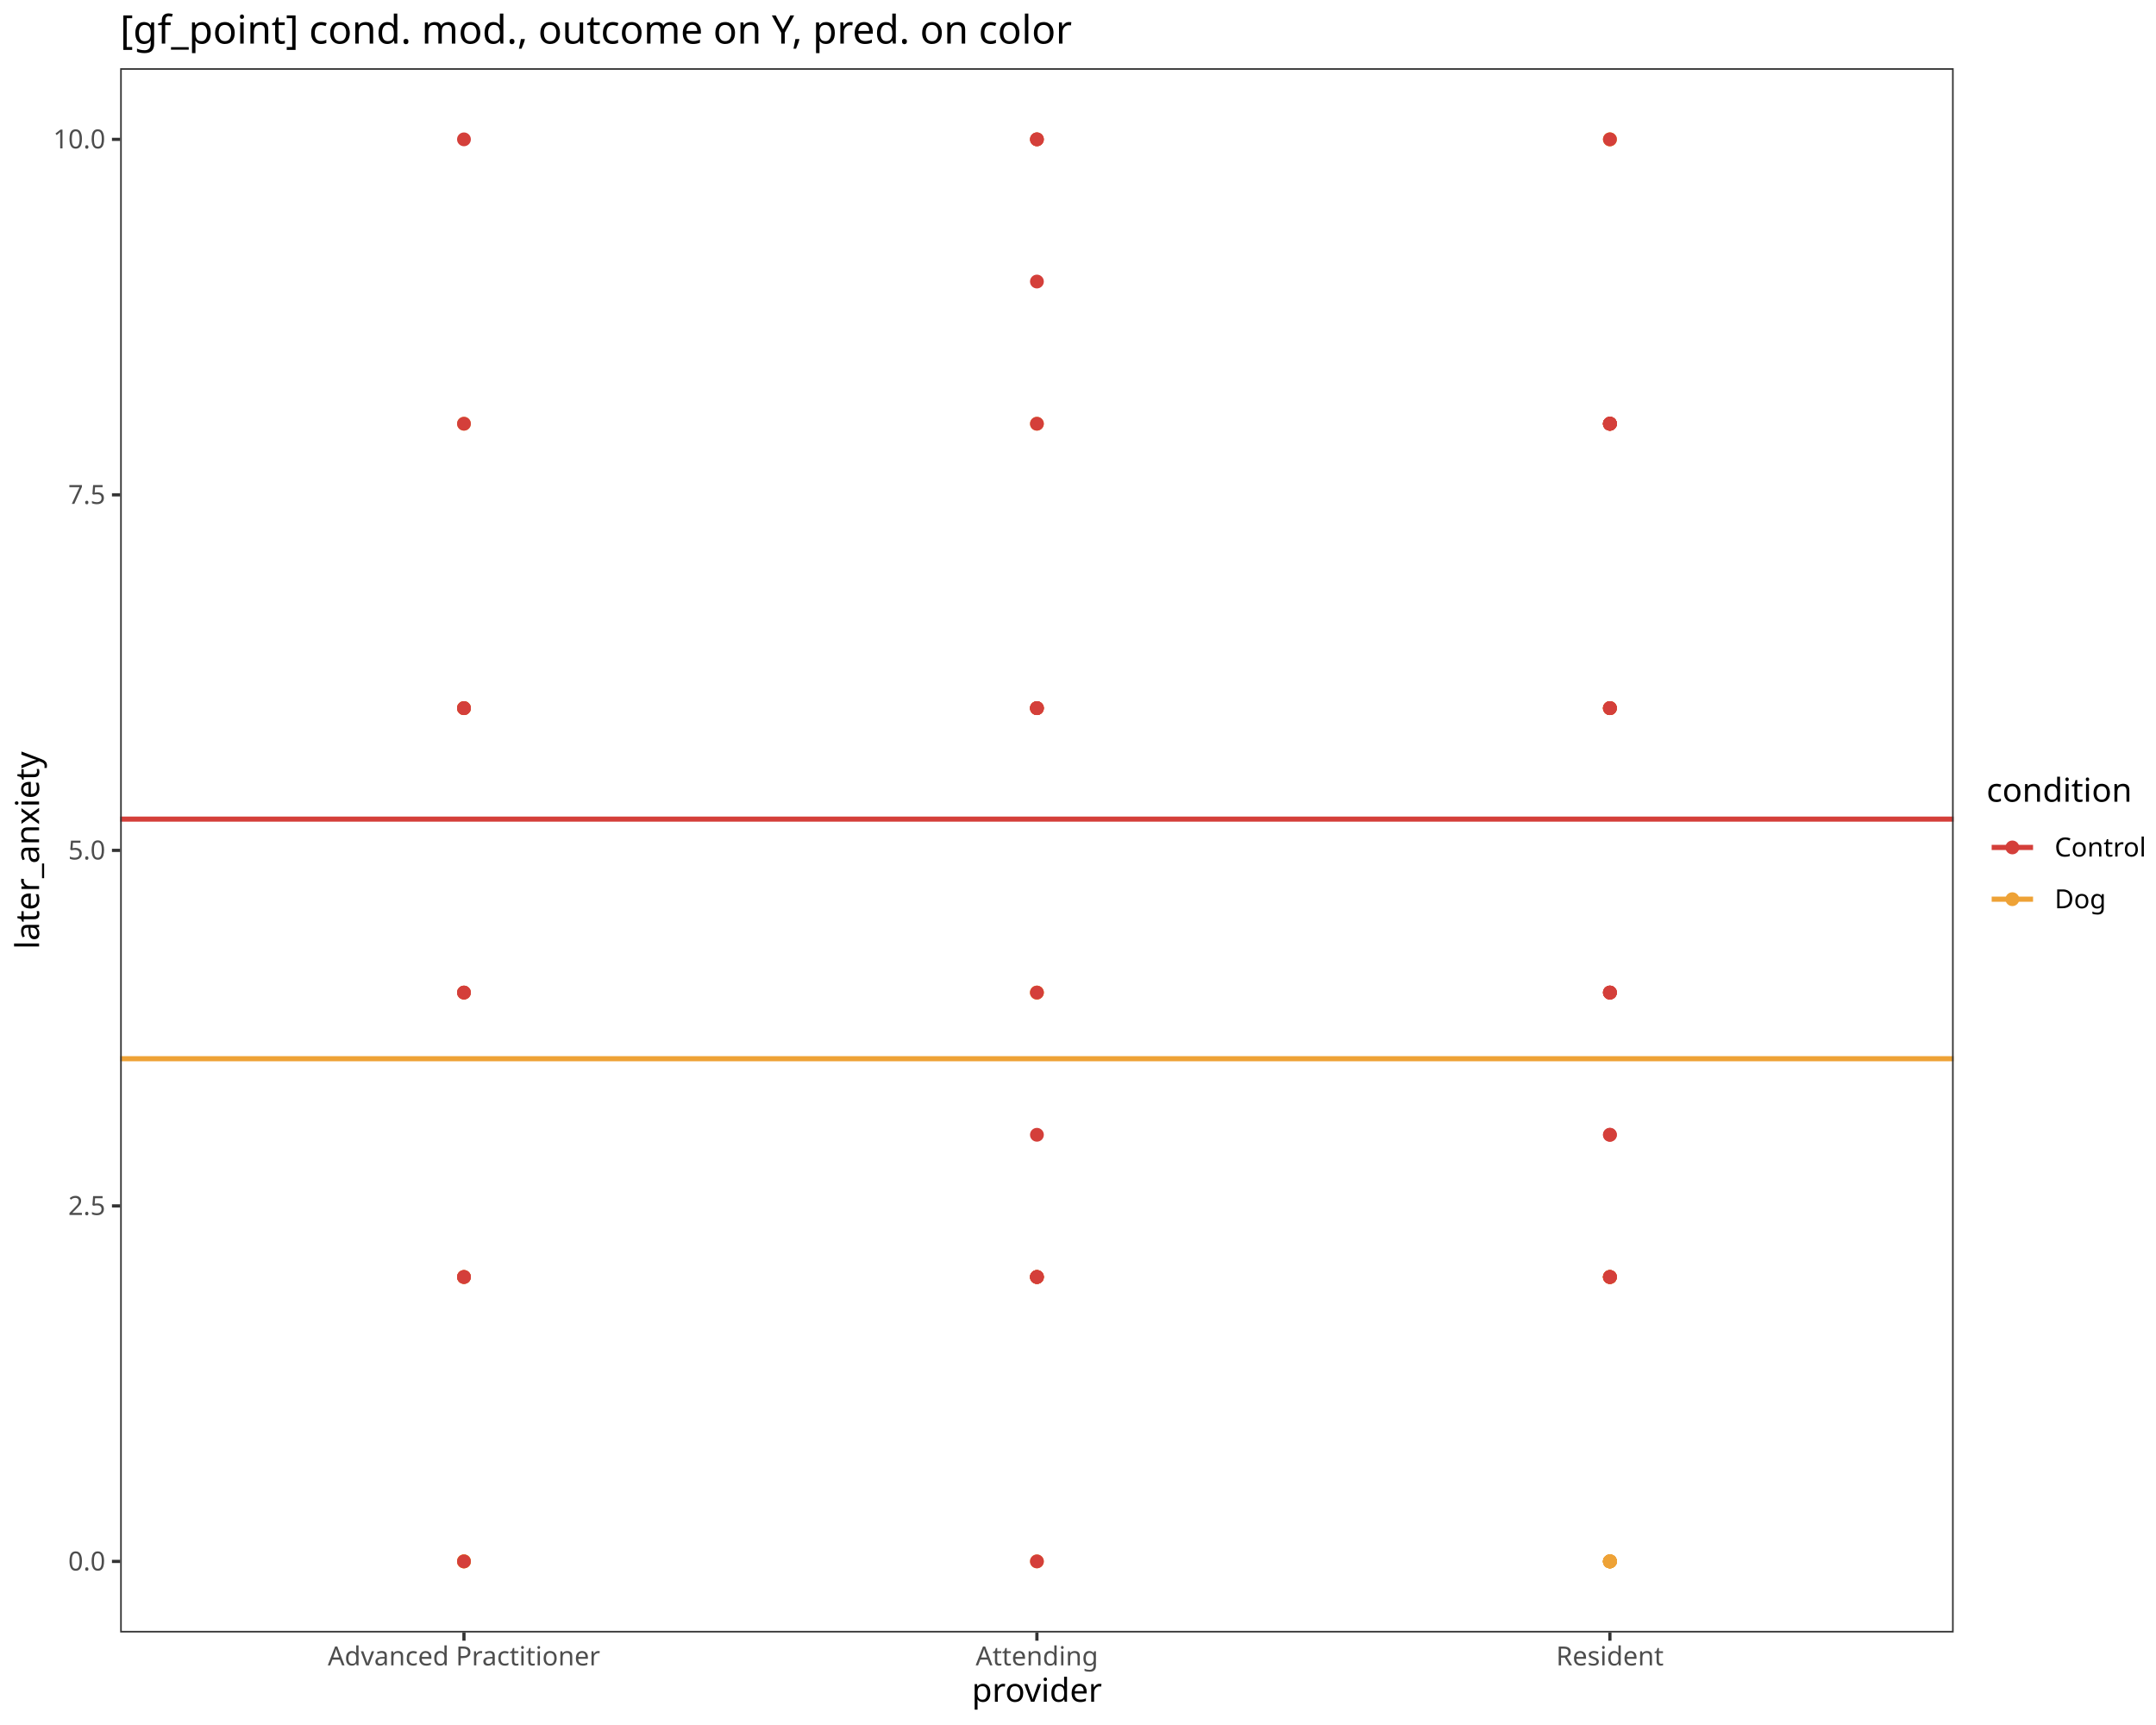
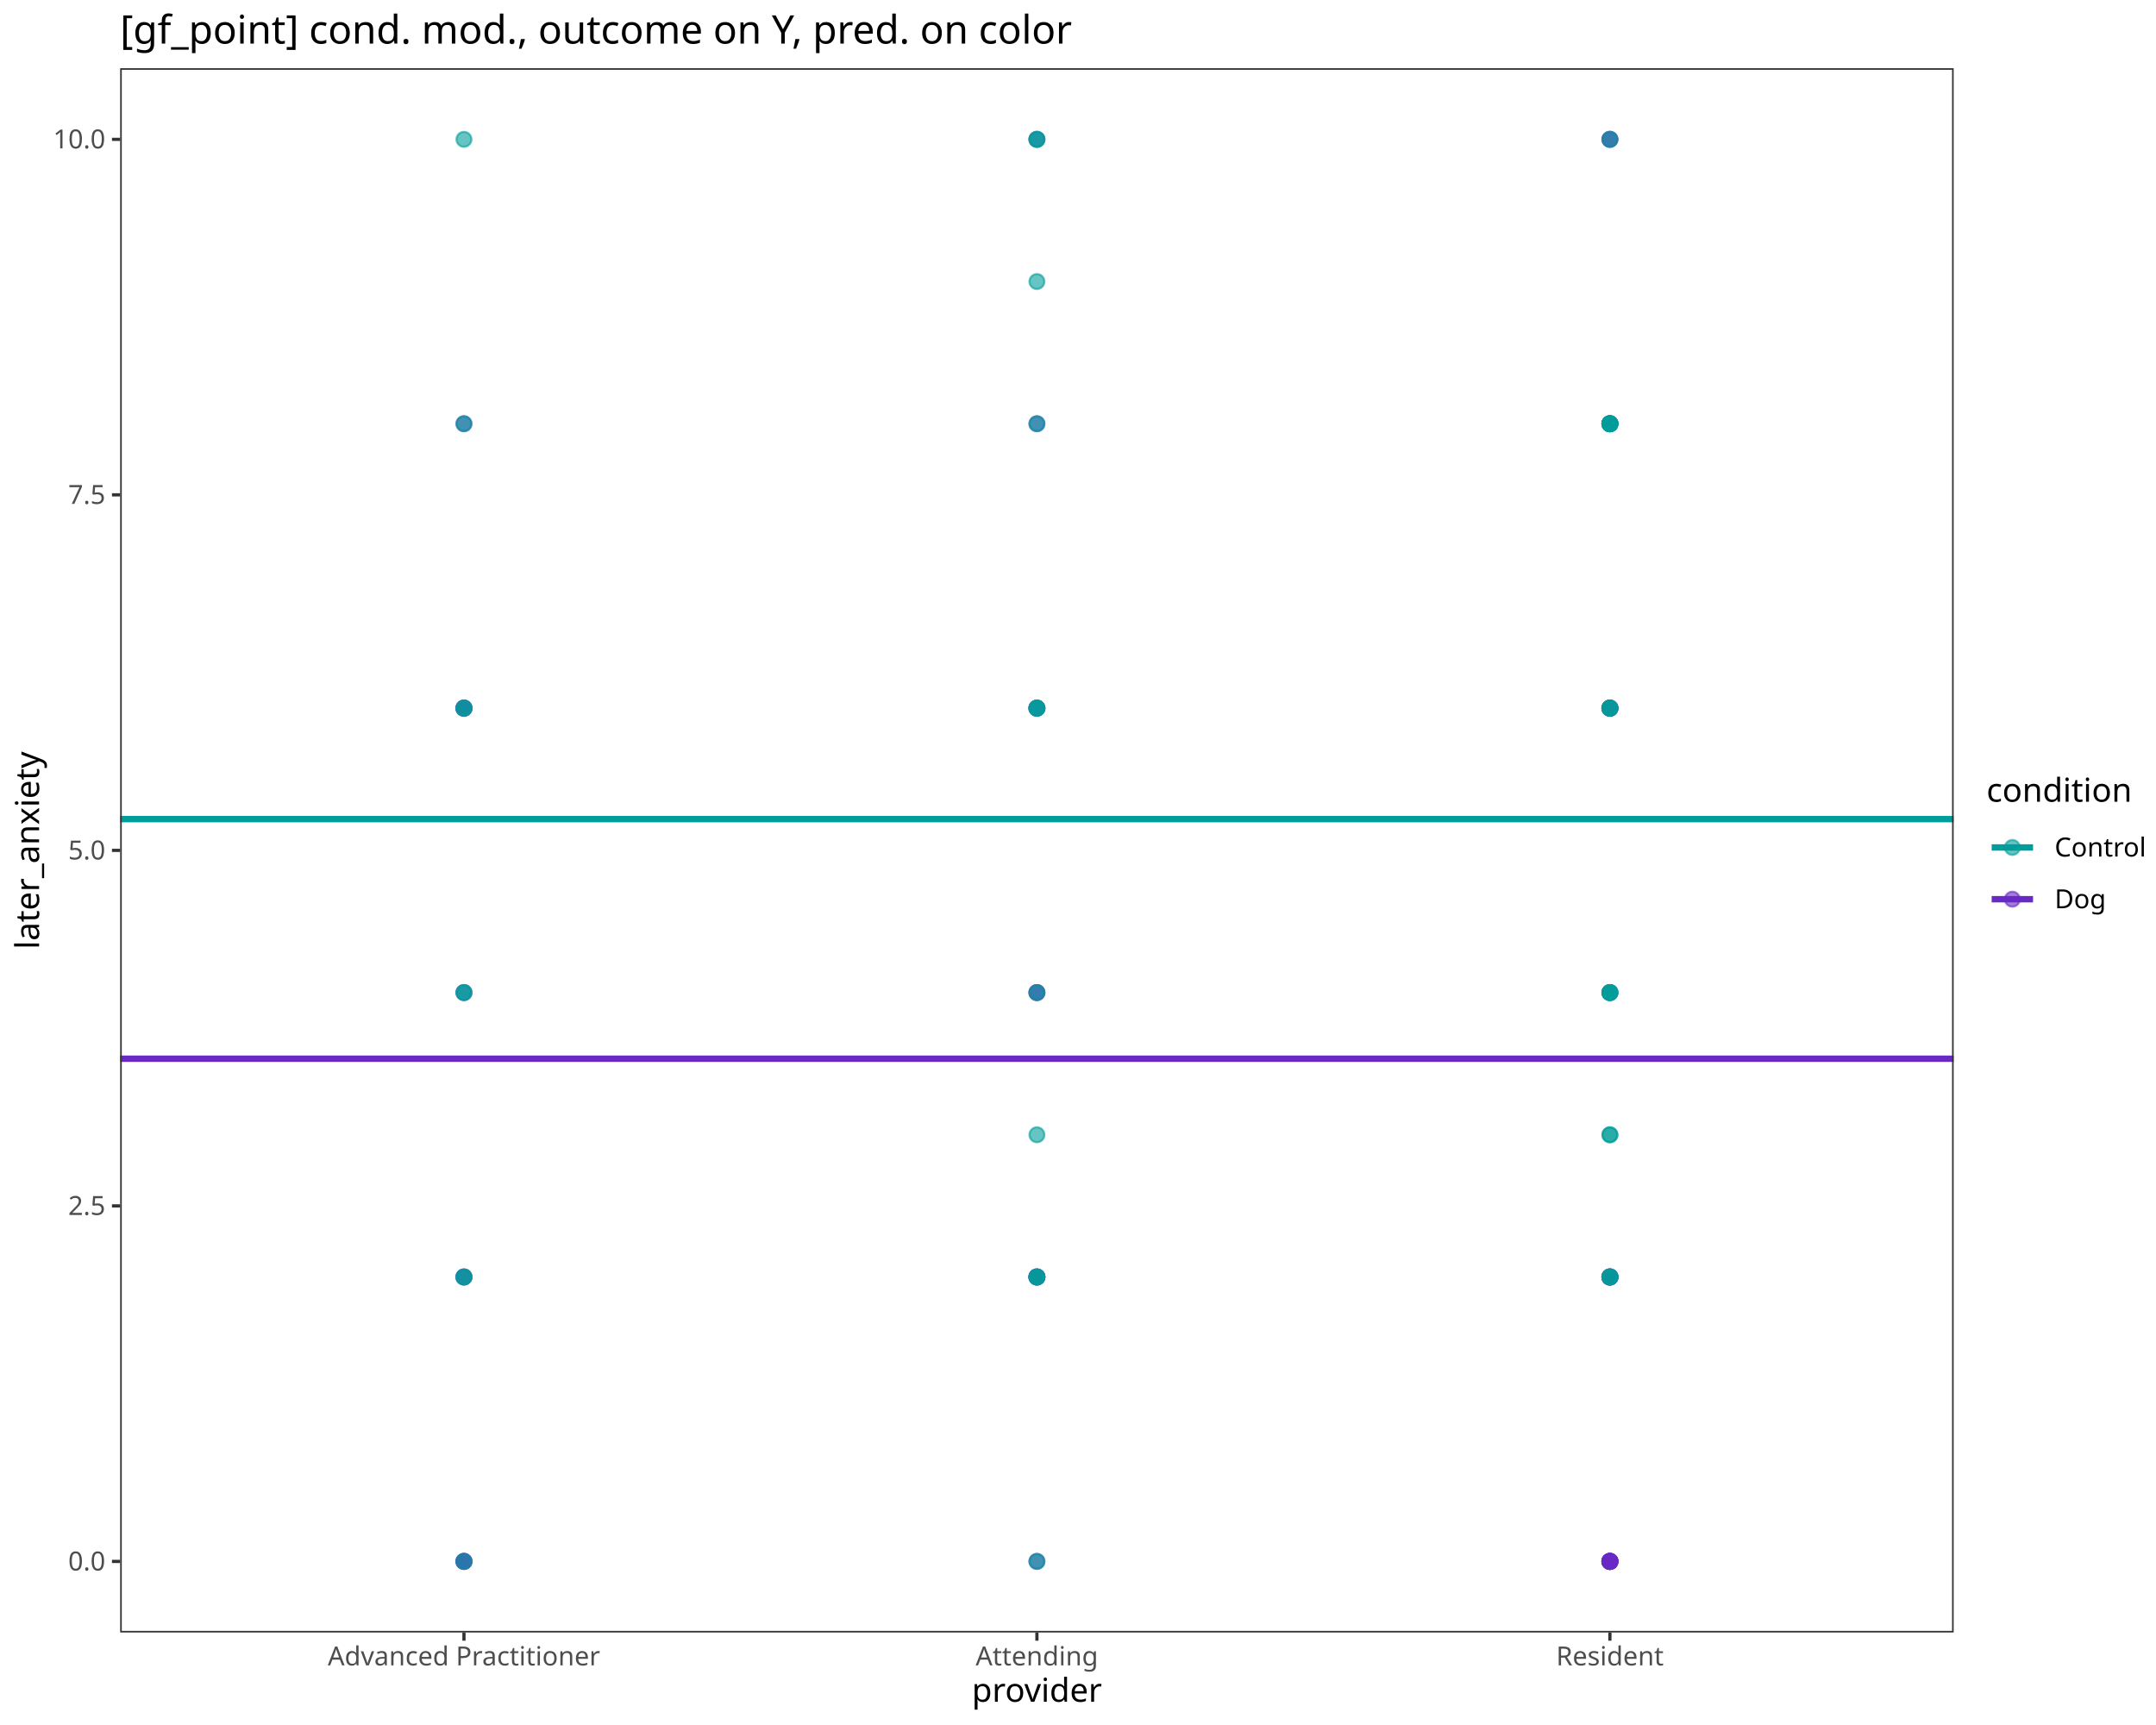
<svg xmlns="http://www.w3.org/2000/svg" class="svglite" data-engine-version="2.0" width="720.00pt" height="576.00pt" viewBox="0 0 720.00 576.00">
  <defs>
    <style type="text/css">
    .svglite line, .svglite polyline, .svglite polygon, .svglite path, .svglite rect, .svglite circle {
      fill: none;
      stroke: #000000;
      stroke-linecap: round;
      stroke-linejoin: round;
      stroke-miterlimit: 10.00;
    }
  </style>
  </defs>
  <rect width="100%" height="100%" style="stroke: none; fill: #FFFFFF;" />
  <defs>
    <clipPath id="cpMC4wMHw3MjAuMDB8MC4wMHw1NzYuMDA=">
      <rect x="0.00" y="0.00" width="720.00" height="576.00" />
    </clipPath>
  </defs>
  <g clip-path="url(#cpMC4wMHw3MjAuMDB8MC4wMHw1NzYuMDA=)">
    <rect x="0.00" y="0.00" width="720.00" height="576.00" style="stroke-width: 1.07; stroke: #FFFFFF; fill: #FFFFFF;" />
  </g>
  <defs>
    <clipPath id="cpNDAuMTN8NjUyLjQzfDIyLjc4fDU0NS4xMQ==">
      <rect x="40.13" y="22.78" width="612.30" height="522.33" />
    </clipPath>
  </defs>
  <g clip-path="url(#cpNDAuMTN8NjUyLjQzfDIyLjc4fDU0NS4xMQ==)">
    <rect x="40.13" y="22.78" width="612.30" height="522.33" style="stroke-width: 1.07; stroke: none; fill: #FFFFFF;" />
-     <circle cx="154.94" cy="236.46" r="1.95" style="stroke-width: 0.71; stroke: #EEA236; fill: #EEA236;" />
-     <circle cx="346.28" cy="426.40" r="1.95" style="stroke-width: 0.71; stroke: #EEA236; fill: #EEA236;" />
-     <circle cx="346.28" cy="236.46" r="1.95" style="stroke-width: 0.71; stroke: #EEA236; fill: #EEA236;" />
-     <circle cx="537.63" cy="521.37" r="1.95" style="stroke-width: 0.71; stroke: #EEA236; fill: #EEA236;" />
-     <circle cx="346.28" cy="46.53" r="1.95" style="stroke-width: 0.71; stroke: #EEA236; fill: #EEA236;" />
-     <circle cx="537.63" cy="521.37" r="1.95" style="stroke-width: 0.71; stroke: #EEA236; fill: #EEA236;" />
-     <circle cx="537.63" cy="426.40" r="1.95" style="stroke-width: 0.71; stroke: #EEA236; fill: #EEA236;" />
-     <circle cx="154.94" cy="236.46" r="1.95" style="stroke-width: 0.71; stroke: #EEA236; fill: #EEA236;" />
-     <circle cx="537.63" cy="236.46" r="1.95" style="stroke-width: 0.71; stroke: #EEA236; fill: #EEA236;" />
-     <circle cx="346.28" cy="141.49" r="1.95" style="stroke-width: 0.71; stroke: #EEA236; fill: #EEA236;" />
-     <circle cx="537.63" cy="521.37" r="1.95" style="stroke-width: 0.71; stroke: #EEA236; fill: #EEA236;" />
-     <circle cx="154.94" cy="236.46" r="1.95" style="stroke-width: 0.71; stroke: #EEA236; fill: #EEA236;" />
-     <circle cx="346.28" cy="521.37" r="1.95" style="stroke-width: 0.71; stroke: #EEA236; fill: #EEA236;" />
-     <circle cx="154.94" cy="521.37" r="1.95" style="stroke-width: 0.71; stroke: #EEA236; fill: #EEA236;" />
-     <circle cx="346.28" cy="426.40" r="1.95" style="stroke-width: 0.71; stroke: #EEA236; fill: #EEA236;" />
-     <circle cx="537.63" cy="426.40" r="1.95" style="stroke-width: 0.71; stroke: #EEA236; fill: #EEA236;" />
-     <circle cx="537.63" cy="521.37" r="1.95" style="stroke-width: 0.71; stroke: #EEA236; fill: #EEA236;" />
-     <circle cx="537.63" cy="521.37" r="1.95" style="stroke-width: 0.71; stroke: #EEA236; fill: #EEA236;" />
-     <circle cx="154.94" cy="426.40" r="1.95" style="stroke-width: 0.71; stroke: #EEA236; fill: #EEA236;" />
-     <circle cx="537.63" cy="521.37" r="1.95" style="stroke-width: 0.71; stroke: #EEA236; fill: #EEA236;" />
-     <circle cx="537.63" cy="521.37" r="1.95" style="stroke-width: 0.71; stroke: #EEA236; fill: #EEA236;" />
-     <circle cx="537.63" cy="426.40" r="1.95" style="stroke-width: 0.71; stroke: #EEA236; fill: #EEA236;" />
-     <circle cx="346.28" cy="331.43" r="1.95" style="stroke-width: 0.71; stroke: #EEA236; fill: #EEA236;" />
-     <circle cx="154.94" cy="521.37" r="1.95" style="stroke-width: 0.71; stroke: #EEA236; fill: #EEA236;" />
-     <circle cx="346.28" cy="236.46" r="1.95" style="stroke-width: 0.71; stroke: #EEA236; fill: #EEA236;" />
-     <circle cx="537.63" cy="236.46" r="1.95" style="stroke-width: 0.71; stroke: #EEA236; fill: #EEA236;" />
-     <circle cx="154.94" cy="426.40" r="1.95" style="stroke-width: 0.71; stroke: #EEA236; fill: #EEA236;" />
-     <circle cx="537.63" cy="46.53" r="1.95" style="stroke-width: 0.71; stroke: #EEA236; fill: #EEA236;" />
-     <circle cx="537.63" cy="46.53" r="1.95" style="stroke-width: 0.71; stroke: #EEA236; fill: #EEA236;" />
-     <circle cx="154.94" cy="521.37" r="1.95" style="stroke-width: 0.71; stroke: #EEA236; fill: #EEA236;" />
-     <circle cx="537.63" cy="521.37" r="1.95" style="stroke-width: 0.71; stroke: #EEA236; fill: #EEA236;" />
-     <circle cx="537.63" cy="426.40" r="1.95" style="stroke-width: 0.71; stroke: #EEA236; fill: #EEA236;" />
-     <circle cx="537.63" cy="521.37" r="1.95" style="stroke-width: 0.71; stroke: #EEA236; fill: #EEA236;" />
-     <circle cx="537.63" cy="236.46" r="1.95" style="stroke-width: 0.71; stroke: #EEA236; fill: #EEA236;" />
-     <circle cx="154.94" cy="141.49" r="1.95" style="stroke-width: 0.71; stroke: #EEA236; fill: #EEA236;" />
-     <circle cx="346.28" cy="426.40" r="1.95" style="stroke-width: 0.71; stroke: #EEA236; fill: #EEA236;" />
-     <circle cx="537.63" cy="236.46" r="1.95" style="stroke-width: 0.71; stroke: #EEA236; fill: #EEA236;" />
-     <circle cx="537.63" cy="331.43" r="1.95" style="stroke-width: 0.71; stroke: #EEA236; fill: #EEA236;" />
-     <circle cx="537.63" cy="141.49" r="1.95" style="stroke-width: 0.71; stroke: #EEA236; fill: #EEA236;" />
-     <circle cx="537.63" cy="141.49" r="1.95" style="stroke-width: 0.71; stroke: #EEA236; fill: #EEA236;" />
-     <circle cx="154.94" cy="331.43" r="1.95" style="stroke-width: 0.71; stroke: #EEA236; fill: #EEA236;" />
-     <circle cx="346.28" cy="331.43" r="1.95" style="stroke-width: 0.71; stroke: #EEA236; fill: #EEA236;" />
-     <circle cx="537.63" cy="426.40" r="1.95" style="stroke-width: 0.71; stroke: #EEA236; fill: #EEA236;" />
-     <circle cx="346.28" cy="331.43" r="1.95" style="stroke-width: 0.71; stroke: #D43F3A; fill: #D43F3A;" />
-     <circle cx="346.28" cy="378.92" r="1.95" style="stroke-width: 0.71; stroke: #D43F3A; fill: #D43F3A;" />
-     <circle cx="537.63" cy="426.40" r="1.95" style="stroke-width: 0.71; stroke: #D43F3A; fill: #D43F3A;" />
-     <circle cx="537.63" cy="426.40" r="1.95" style="stroke-width: 0.71; stroke: #D43F3A; fill: #D43F3A;" />
-     <circle cx="537.63" cy="331.43" r="1.95" style="stroke-width: 0.71; stroke: #D43F3A; fill: #D43F3A;" />
-     <circle cx="537.63" cy="141.49" r="1.95" style="stroke-width: 0.71; stroke: #D43F3A; fill: #D43F3A;" />
-     <circle cx="346.28" cy="141.49" r="1.95" style="stroke-width: 0.71; stroke: #D43F3A; fill: #D43F3A;" />
-     <circle cx="154.94" cy="46.53" r="1.95" style="stroke-width: 0.71; stroke: #D43F3A; fill: #D43F3A;" />
-     <circle cx="537.63" cy="141.49" r="1.95" style="stroke-width: 0.71; stroke: #D43F3A; fill: #D43F3A;" />
-     <circle cx="154.94" cy="236.46" r="1.95" style="stroke-width: 0.71; stroke: #D43F3A; fill: #D43F3A;" />
-     <circle cx="346.28" cy="236.46" r="1.95" style="stroke-width: 0.71; stroke: #D43F3A; fill: #D43F3A;" />
-     <circle cx="346.28" cy="94.01" r="1.95" style="stroke-width: 0.71; stroke: #D43F3A; fill: #D43F3A;" />
-     <circle cx="346.28" cy="426.40" r="1.95" style="stroke-width: 0.71; stroke: #D43F3A; fill: #D43F3A;" />
-     <circle cx="537.63" cy="141.49" r="1.95" style="stroke-width: 0.71; stroke: #D43F3A; fill: #D43F3A;" />
-     <circle cx="154.94" cy="426.40" r="1.95" style="stroke-width: 0.71; stroke: #D43F3A; fill: #D43F3A;" />
-     <circle cx="537.63" cy="141.49" r="1.95" style="stroke-width: 0.71; stroke: #D43F3A; fill: #D43F3A;" />
-     <circle cx="537.63" cy="426.40" r="1.95" style="stroke-width: 0.71; stroke: #D43F3A; fill: #D43F3A;" />
-     <circle cx="537.63" cy="236.46" r="1.95" style="stroke-width: 0.71; stroke: #D43F3A; fill: #D43F3A;" />
-     <circle cx="537.63" cy="331.43" r="1.95" style="stroke-width: 0.71; stroke: #D43F3A; fill: #D43F3A;" />
-     <circle cx="346.28" cy="236.46" r="1.95" style="stroke-width: 0.71; stroke: #D43F3A; fill: #D43F3A;" />
-     <circle cx="537.63" cy="378.92" r="1.95" style="stroke-width: 0.71; stroke: #D43F3A; fill: #D43F3A;" />
-     <circle cx="154.94" cy="236.46" r="1.95" style="stroke-width: 0.71; stroke: #D43F3A; fill: #D43F3A;" />
-     <circle cx="154.94" cy="521.37" r="1.95" style="stroke-width: 0.71; stroke: #D43F3A; fill: #D43F3A;" />
-     <circle cx="346.28" cy="46.53" r="1.95" style="stroke-width: 0.71; stroke: #D43F3A; fill: #D43F3A;" />
-     <circle cx="346.28" cy="521.37" r="1.95" style="stroke-width: 0.71; stroke: #D43F3A; fill: #D43F3A;" />
-     <circle cx="537.63" cy="46.53" r="1.95" style="stroke-width: 0.71; stroke: #D43F3A; fill: #D43F3A;" />
-     <circle cx="346.28" cy="46.53" r="1.95" style="stroke-width: 0.71; stroke: #D43F3A; fill: #D43F3A;" />
-     <circle cx="154.94" cy="331.43" r="1.95" style="stroke-width: 0.71; stroke: #D43F3A; fill: #D43F3A;" />
-     <circle cx="537.63" cy="141.49" r="1.95" style="stroke-width: 0.71; stroke: #D43F3A; fill: #D43F3A;" />
-     <circle cx="537.63" cy="141.49" r="1.95" style="stroke-width: 0.71; stroke: #D43F3A; fill: #D43F3A;" />
-     <circle cx="537.63" cy="378.92" r="1.95" style="stroke-width: 0.71; stroke: #D43F3A; fill: #D43F3A;" />
-     <circle cx="154.94" cy="141.49" r="1.95" style="stroke-width: 0.71; stroke: #D43F3A; fill: #D43F3A;" />
-     <circle cx="154.94" cy="331.43" r="1.95" style="stroke-width: 0.71; stroke: #D43F3A; fill: #D43F3A;" />
-     <circle cx="537.63" cy="331.43" r="1.95" style="stroke-width: 0.71; stroke: #D43F3A; fill: #D43F3A;" />
-     <circle cx="537.63" cy="331.43" r="1.95" style="stroke-width: 0.71; stroke: #D43F3A; fill: #D43F3A;" />
-     <circle cx="346.28" cy="426.40" r="1.95" style="stroke-width: 0.71; stroke: #D43F3A; fill: #D43F3A;" />
-     <circle cx="537.63" cy="236.46" r="1.95" style="stroke-width: 0.71; stroke: #D43F3A; fill: #D43F3A;" />
-     <circle cx="537.63" cy="236.46" r="1.95" style="stroke-width: 0.71; stroke: #D43F3A; fill: #D43F3A;" />
-     <circle cx="346.28" cy="426.40" r="1.95" style="stroke-width: 0.71; stroke: #D43F3A; fill: #D43F3A;" />
-     <circle cx="346.28" cy="236.46" r="1.95" style="stroke-width: 0.71; stroke: #D43F3A; fill: #D43F3A;" />
-     <circle cx="154.94" cy="426.40" r="1.95" style="stroke-width: 0.71; stroke: #D43F3A; fill: #D43F3A;" />
-     <line x1="40.13" y1="273.52" x2="652.43" y2="273.52" style="stroke-width: 1.71; stroke: #D43F3A; stroke-linecap: butt;" />
-     <line x1="40.13" y1="353.52" x2="652.43" y2="353.52" style="stroke-width: 1.71; stroke: #EEA236; stroke-linecap: butt;" />
+     <circle cx="154.94" cy="236.46" r="2.49" style="stroke-width: 0.71; stroke: #6929C4; stroke-opacity: 0.60; fill: #6929C4; fill-opacity: 0.60;" />
+     <circle cx="346.28" cy="426.40" r="2.49" style="stroke-width: 0.71; stroke: #6929C4; stroke-opacity: 0.60; fill: #6929C4; fill-opacity: 0.60;" />
+     <circle cx="346.28" cy="236.46" r="2.49" style="stroke-width: 0.71; stroke: #6929C4; stroke-opacity: 0.60; fill: #6929C4; fill-opacity: 0.60;" />
+     <circle cx="537.63" cy="521.37" r="2.49" style="stroke-width: 0.71; stroke: #6929C4; stroke-opacity: 0.60; fill: #6929C4; fill-opacity: 0.60;" />
+     <circle cx="346.28" cy="46.53" r="2.49" style="stroke-width: 0.71; stroke: #6929C4; stroke-opacity: 0.60; fill: #6929C4; fill-opacity: 0.60;" />
+     <circle cx="537.63" cy="521.37" r="2.49" style="stroke-width: 0.71; stroke: #6929C4; stroke-opacity: 0.60; fill: #6929C4; fill-opacity: 0.60;" />
+     <circle cx="537.63" cy="426.40" r="2.49" style="stroke-width: 0.71; stroke: #6929C4; stroke-opacity: 0.60; fill: #6929C4; fill-opacity: 0.60;" />
+     <circle cx="154.94" cy="236.46" r="2.49" style="stroke-width: 0.71; stroke: #6929C4; stroke-opacity: 0.60; fill: #6929C4; fill-opacity: 0.60;" />
+     <circle cx="537.63" cy="236.46" r="2.49" style="stroke-width: 0.71; stroke: #6929C4; stroke-opacity: 0.60; fill: #6929C4; fill-opacity: 0.60;" />
+     <circle cx="346.28" cy="141.49" r="2.49" style="stroke-width: 0.71; stroke: #6929C4; stroke-opacity: 0.60; fill: #6929C4; fill-opacity: 0.60;" />
+     <circle cx="537.63" cy="521.37" r="2.49" style="stroke-width: 0.71; stroke: #6929C4; stroke-opacity: 0.60; fill: #6929C4; fill-opacity: 0.60;" />
+     <circle cx="154.94" cy="236.46" r="2.49" style="stroke-width: 0.71; stroke: #6929C4; stroke-opacity: 0.60; fill: #6929C4; fill-opacity: 0.60;" />
+     <circle cx="346.28" cy="521.37" r="2.49" style="stroke-width: 0.71; stroke: #6929C4; stroke-opacity: 0.60; fill: #6929C4; fill-opacity: 0.60;" />
+     <circle cx="154.94" cy="521.37" r="2.49" style="stroke-width: 0.71; stroke: #6929C4; stroke-opacity: 0.60; fill: #6929C4; fill-opacity: 0.60;" />
+     <circle cx="346.28" cy="426.40" r="2.49" style="stroke-width: 0.71; stroke: #6929C4; stroke-opacity: 0.60; fill: #6929C4; fill-opacity: 0.60;" />
+     <circle cx="537.63" cy="426.40" r="2.49" style="stroke-width: 0.71; stroke: #6929C4; stroke-opacity: 0.60; fill: #6929C4; fill-opacity: 0.60;" />
+     <circle cx="537.63" cy="521.37" r="2.49" style="stroke-width: 0.71; stroke: #6929C4; stroke-opacity: 0.60; fill: #6929C4; fill-opacity: 0.60;" />
+     <circle cx="537.63" cy="521.37" r="2.49" style="stroke-width: 0.71; stroke: #6929C4; stroke-opacity: 0.60; fill: #6929C4; fill-opacity: 0.60;" />
+     <circle cx="154.94" cy="426.40" r="2.49" style="stroke-width: 0.71; stroke: #6929C4; stroke-opacity: 0.60; fill: #6929C4; fill-opacity: 0.60;" />
+     <circle cx="537.63" cy="521.37" r="2.49" style="stroke-width: 0.71; stroke: #6929C4; stroke-opacity: 0.60; fill: #6929C4; fill-opacity: 0.60;" />
+     <circle cx="537.63" cy="521.37" r="2.49" style="stroke-width: 0.71; stroke: #6929C4; stroke-opacity: 0.60; fill: #6929C4; fill-opacity: 0.60;" />
+     <circle cx="537.63" cy="426.40" r="2.49" style="stroke-width: 0.71; stroke: #6929C4; stroke-opacity: 0.60; fill: #6929C4; fill-opacity: 0.60;" />
+     <circle cx="346.28" cy="331.43" r="2.49" style="stroke-width: 0.71; stroke: #6929C4; stroke-opacity: 0.60; fill: #6929C4; fill-opacity: 0.60;" />
+     <circle cx="154.94" cy="521.37" r="2.49" style="stroke-width: 0.71; stroke: #6929C4; stroke-opacity: 0.60; fill: #6929C4; fill-opacity: 0.60;" />
+     <circle cx="346.28" cy="236.46" r="2.49" style="stroke-width: 0.71; stroke: #6929C4; stroke-opacity: 0.60; fill: #6929C4; fill-opacity: 0.60;" />
+     <circle cx="537.63" cy="236.46" r="2.49" style="stroke-width: 0.71; stroke: #6929C4; stroke-opacity: 0.60; fill: #6929C4; fill-opacity: 0.60;" />
+     <circle cx="154.94" cy="426.40" r="2.49" style="stroke-width: 0.71; stroke: #6929C4; stroke-opacity: 0.60; fill: #6929C4; fill-opacity: 0.60;" />
+     <circle cx="537.63" cy="46.53" r="2.49" style="stroke-width: 0.71; stroke: #6929C4; stroke-opacity: 0.60; fill: #6929C4; fill-opacity: 0.60;" />
+     <circle cx="537.63" cy="46.53" r="2.49" style="stroke-width: 0.71; stroke: #6929C4; stroke-opacity: 0.60; fill: #6929C4; fill-opacity: 0.60;" />
+     <circle cx="154.94" cy="521.37" r="2.49" style="stroke-width: 0.71; stroke: #6929C4; stroke-opacity: 0.60; fill: #6929C4; fill-opacity: 0.60;" />
+     <circle cx="537.63" cy="521.37" r="2.49" style="stroke-width: 0.71; stroke: #6929C4; stroke-opacity: 0.60; fill: #6929C4; fill-opacity: 0.60;" />
+     <circle cx="537.63" cy="426.40" r="2.49" style="stroke-width: 0.71; stroke: #6929C4; stroke-opacity: 0.60; fill: #6929C4; fill-opacity: 0.60;" />
+     <circle cx="537.63" cy="521.37" r="2.49" style="stroke-width: 0.71; stroke: #6929C4; stroke-opacity: 0.60; fill: #6929C4; fill-opacity: 0.60;" />
+     <circle cx="537.63" cy="236.46" r="2.49" style="stroke-width: 0.71; stroke: #6929C4; stroke-opacity: 0.60; fill: #6929C4; fill-opacity: 0.60;" />
+     <circle cx="154.94" cy="141.49" r="2.49" style="stroke-width: 0.71; stroke: #6929C4; stroke-opacity: 0.60; fill: #6929C4; fill-opacity: 0.60;" />
+     <circle cx="346.28" cy="426.40" r="2.49" style="stroke-width: 0.71; stroke: #6929C4; stroke-opacity: 0.60; fill: #6929C4; fill-opacity: 0.60;" />
+     <circle cx="537.63" cy="236.46" r="2.49" style="stroke-width: 0.71; stroke: #6929C4; stroke-opacity: 0.60; fill: #6929C4; fill-opacity: 0.60;" />
+     <circle cx="537.63" cy="331.43" r="2.49" style="stroke-width: 0.71; stroke: #6929C4; stroke-opacity: 0.60; fill: #6929C4; fill-opacity: 0.60;" />
+     <circle cx="537.63" cy="141.49" r="2.49" style="stroke-width: 0.71; stroke: #6929C4; stroke-opacity: 0.60; fill: #6929C4; fill-opacity: 0.60;" />
+     <circle cx="537.63" cy="141.49" r="2.49" style="stroke-width: 0.71; stroke: #6929C4; stroke-opacity: 0.60; fill: #6929C4; fill-opacity: 0.60;" />
+     <circle cx="154.94" cy="331.43" r="2.49" style="stroke-width: 0.71; stroke: #6929C4; stroke-opacity: 0.60; fill: #6929C4; fill-opacity: 0.60;" />
+     <circle cx="346.28" cy="331.43" r="2.49" style="stroke-width: 0.71; stroke: #6929C4; stroke-opacity: 0.60; fill: #6929C4; fill-opacity: 0.60;" />
+     <circle cx="537.63" cy="426.40" r="2.49" style="stroke-width: 0.71; stroke: #6929C4; stroke-opacity: 0.60; fill: #6929C4; fill-opacity: 0.60;" />
+     <circle cx="346.28" cy="331.43" r="2.49" style="stroke-width: 0.71; stroke: #009D9A; stroke-opacity: 0.60; fill: #009D9A; fill-opacity: 0.60;" />
+     <circle cx="346.28" cy="378.92" r="2.49" style="stroke-width: 0.71; stroke: #009D9A; stroke-opacity: 0.60; fill: #009D9A; fill-opacity: 0.60;" />
+     <circle cx="537.63" cy="426.40" r="2.49" style="stroke-width: 0.71; stroke: #009D9A; stroke-opacity: 0.60; fill: #009D9A; fill-opacity: 0.60;" />
+     <circle cx="537.63" cy="426.40" r="2.49" style="stroke-width: 0.71; stroke: #009D9A; stroke-opacity: 0.60; fill: #009D9A; fill-opacity: 0.60;" />
+     <circle cx="537.63" cy="331.43" r="2.49" style="stroke-width: 0.71; stroke: #009D9A; stroke-opacity: 0.60; fill: #009D9A; fill-opacity: 0.60;" />
+     <circle cx="537.63" cy="141.49" r="2.49" style="stroke-width: 0.71; stroke: #009D9A; stroke-opacity: 0.60; fill: #009D9A; fill-opacity: 0.60;" />
+     <circle cx="346.28" cy="141.49" r="2.49" style="stroke-width: 0.71; stroke: #009D9A; stroke-opacity: 0.60; fill: #009D9A; fill-opacity: 0.60;" />
+     <circle cx="154.94" cy="46.53" r="2.49" style="stroke-width: 0.71; stroke: #009D9A; stroke-opacity: 0.60; fill: #009D9A; fill-opacity: 0.60;" />
+     <circle cx="537.63" cy="141.49" r="2.49" style="stroke-width: 0.71; stroke: #009D9A; stroke-opacity: 0.60; fill: #009D9A; fill-opacity: 0.60;" />
+     <circle cx="154.94" cy="236.46" r="2.49" style="stroke-width: 0.71; stroke: #009D9A; stroke-opacity: 0.60; fill: #009D9A; fill-opacity: 0.60;" />
+     <circle cx="346.28" cy="236.46" r="2.49" style="stroke-width: 0.71; stroke: #009D9A; stroke-opacity: 0.60; fill: #009D9A; fill-opacity: 0.60;" />
+     <circle cx="346.28" cy="94.01" r="2.49" style="stroke-width: 0.71; stroke: #009D9A; stroke-opacity: 0.60; fill: #009D9A; fill-opacity: 0.60;" />
+     <circle cx="346.28" cy="426.40" r="2.49" style="stroke-width: 0.71; stroke: #009D9A; stroke-opacity: 0.60; fill: #009D9A; fill-opacity: 0.60;" />
+     <circle cx="537.63" cy="141.49" r="2.49" style="stroke-width: 0.71; stroke: #009D9A; stroke-opacity: 0.60; fill: #009D9A; fill-opacity: 0.60;" />
+     <circle cx="154.94" cy="426.40" r="2.49" style="stroke-width: 0.71; stroke: #009D9A; stroke-opacity: 0.60; fill: #009D9A; fill-opacity: 0.60;" />
+     <circle cx="537.63" cy="141.49" r="2.49" style="stroke-width: 0.71; stroke: #009D9A; stroke-opacity: 0.60; fill: #009D9A; fill-opacity: 0.60;" />
+     <circle cx="537.63" cy="426.40" r="2.49" style="stroke-width: 0.71; stroke: #009D9A; stroke-opacity: 0.60; fill: #009D9A; fill-opacity: 0.60;" />
+     <circle cx="537.63" cy="236.46" r="2.49" style="stroke-width: 0.71; stroke: #009D9A; stroke-opacity: 0.60; fill: #009D9A; fill-opacity: 0.60;" />
+     <circle cx="537.63" cy="331.43" r="2.49" style="stroke-width: 0.71; stroke: #009D9A; stroke-opacity: 0.60; fill: #009D9A; fill-opacity: 0.60;" />
+     <circle cx="346.28" cy="236.46" r="2.49" style="stroke-width: 0.71; stroke: #009D9A; stroke-opacity: 0.60; fill: #009D9A; fill-opacity: 0.60;" />
+     <circle cx="537.63" cy="378.92" r="2.49" style="stroke-width: 0.71; stroke: #009D9A; stroke-opacity: 0.60; fill: #009D9A; fill-opacity: 0.60;" />
+     <circle cx="154.94" cy="236.46" r="2.49" style="stroke-width: 0.71; stroke: #009D9A; stroke-opacity: 0.60; fill: #009D9A; fill-opacity: 0.60;" />
+     <circle cx="154.94" cy="521.37" r="2.49" style="stroke-width: 0.71; stroke: #009D9A; stroke-opacity: 0.60; fill: #009D9A; fill-opacity: 0.60;" />
+     <circle cx="346.28" cy="46.53" r="2.49" style="stroke-width: 0.71; stroke: #009D9A; stroke-opacity: 0.60; fill: #009D9A; fill-opacity: 0.60;" />
+     <circle cx="346.28" cy="521.37" r="2.49" style="stroke-width: 0.71; stroke: #009D9A; stroke-opacity: 0.60; fill: #009D9A; fill-opacity: 0.60;" />
+     <circle cx="537.63" cy="46.53" r="2.49" style="stroke-width: 0.71; stroke: #009D9A; stroke-opacity: 0.60; fill: #009D9A; fill-opacity: 0.60;" />
+     <circle cx="346.28" cy="46.53" r="2.49" style="stroke-width: 0.71; stroke: #009D9A; stroke-opacity: 0.60; fill: #009D9A; fill-opacity: 0.60;" />
+     <circle cx="154.94" cy="331.43" r="2.49" style="stroke-width: 0.71; stroke: #009D9A; stroke-opacity: 0.60; fill: #009D9A; fill-opacity: 0.60;" />
+     <circle cx="537.63" cy="141.49" r="2.49" style="stroke-width: 0.71; stroke: #009D9A; stroke-opacity: 0.60; fill: #009D9A; fill-opacity: 0.60;" />
+     <circle cx="537.63" cy="141.49" r="2.49" style="stroke-width: 0.71; stroke: #009D9A; stroke-opacity: 0.60; fill: #009D9A; fill-opacity: 0.60;" />
+     <circle cx="537.63" cy="378.92" r="2.49" style="stroke-width: 0.71; stroke: #009D9A; stroke-opacity: 0.60; fill: #009D9A; fill-opacity: 0.60;" />
+     <circle cx="154.94" cy="141.49" r="2.49" style="stroke-width: 0.71; stroke: #009D9A; stroke-opacity: 0.60; fill: #009D9A; fill-opacity: 0.60;" />
+     <circle cx="154.94" cy="331.43" r="2.49" style="stroke-width: 0.71; stroke: #009D9A; stroke-opacity: 0.60; fill: #009D9A; fill-opacity: 0.60;" />
+     <circle cx="537.63" cy="331.43" r="2.49" style="stroke-width: 0.71; stroke: #009D9A; stroke-opacity: 0.60; fill: #009D9A; fill-opacity: 0.60;" />
+     <circle cx="537.63" cy="331.43" r="2.49" style="stroke-width: 0.71; stroke: #009D9A; stroke-opacity: 0.60; fill: #009D9A; fill-opacity: 0.60;" />
+     <circle cx="346.28" cy="426.40" r="2.49" style="stroke-width: 0.71; stroke: #009D9A; stroke-opacity: 0.60; fill: #009D9A; fill-opacity: 0.60;" />
+     <circle cx="537.63" cy="236.46" r="2.49" style="stroke-width: 0.71; stroke: #009D9A; stroke-opacity: 0.60; fill: #009D9A; fill-opacity: 0.60;" />
+     <circle cx="537.63" cy="236.46" r="2.49" style="stroke-width: 0.71; stroke: #009D9A; stroke-opacity: 0.60; fill: #009D9A; fill-opacity: 0.60;" />
+     <circle cx="346.28" cy="426.40" r="2.49" style="stroke-width: 0.71; stroke: #009D9A; stroke-opacity: 0.60; fill: #009D9A; fill-opacity: 0.60;" />
+     <circle cx="346.28" cy="236.46" r="2.49" style="stroke-width: 0.71; stroke: #009D9A; stroke-opacity: 0.60; fill: #009D9A; fill-opacity: 0.60;" />
+     <circle cx="154.94" cy="426.40" r="2.49" style="stroke-width: 0.71; stroke: #009D9A; stroke-opacity: 0.60; fill: #009D9A; fill-opacity: 0.60;" />
+     <line x1="40.13" y1="273.52" x2="652.43" y2="273.52" style="stroke-width: 2.13; stroke: #009D9A; stroke-linecap: butt;" />
+     <line x1="40.13" y1="353.52" x2="652.43" y2="353.52" style="stroke-width: 2.13; stroke: #6929C4; stroke-linecap: butt;" />
    <rect x="40.13" y="22.78" width="612.30" height="522.33" style="stroke-width: 1.07; stroke: #333333;" />
  </g>
  <g clip-path="url(#cpMC4wMHw3MjAuMDB8MC4wMHw1NzYuMDA=)">
    <text x="35.20" y="524.40" text-anchor="end" style="font-size: 8.80px; fill: #4D4D4D; font-family: sans;" textLength="12.23px" lengthAdjust="spacingAndGlyphs">0.0</text>
    <text x="35.20" y="405.69" text-anchor="end" style="font-size: 8.80px; fill: #4D4D4D; font-family: sans;" textLength="12.23px" lengthAdjust="spacingAndGlyphs">2.5</text>
    <text x="35.20" y="286.98" text-anchor="end" style="font-size: 8.80px; fill: #4D4D4D; font-family: sans;" textLength="12.23px" lengthAdjust="spacingAndGlyphs">5.0</text>
    <text x="35.20" y="168.26" text-anchor="end" style="font-size: 8.80px; fill: #4D4D4D; font-family: sans;" textLength="12.23px" lengthAdjust="spacingAndGlyphs">7.5</text>
    <text x="35.20" y="49.55" text-anchor="end" style="font-size: 8.80px; fill: #4D4D4D; font-family: sans;" textLength="17.13px" lengthAdjust="spacingAndGlyphs">10.0</text>
    <polyline points="37.39,521.37 40.13,521.37 " style="stroke-width: 1.07; stroke: #333333; stroke-linecap: butt;" />
    <polyline points="37.39,402.66 40.13,402.66 " style="stroke-width: 1.07; stroke: #333333; stroke-linecap: butt;" />
    <polyline points="37.39,283.95 40.13,283.95 " style="stroke-width: 1.07; stroke: #333333; stroke-linecap: butt;" />
    <polyline points="37.39,165.24 40.13,165.24 " style="stroke-width: 1.07; stroke: #333333; stroke-linecap: butt;" />
    <polyline points="37.39,46.53 40.13,46.53 " style="stroke-width: 1.07; stroke: #333333; stroke-linecap: butt;" />
    <polyline points="154.94,547.85 154.94,545.11 " style="stroke-width: 1.07; stroke: #333333; stroke-linecap: butt;" />
    <polyline points="346.28,547.85 346.28,545.11 " style="stroke-width: 1.07; stroke: #333333; stroke-linecap: butt;" />
    <polyline points="537.63,547.85 537.63,545.11 " style="stroke-width: 1.07; stroke: #333333; stroke-linecap: butt;" />
    <text x="154.94" y="556.10" text-anchor="middle" style="font-size: 8.80px; fill: #4D4D4D; font-family: sans;" textLength="86.11px" lengthAdjust="spacingAndGlyphs">Advanced Practitioner</text>
    <text x="346.28" y="556.10" text-anchor="middle" style="font-size: 8.80px; fill: #4D4D4D; font-family: sans;" textLength="37.19px" lengthAdjust="spacingAndGlyphs">Attending</text>
    <text x="537.63" y="556.10" text-anchor="middle" style="font-size: 8.80px; fill: #4D4D4D; font-family: sans;" textLength="34.74px" lengthAdjust="spacingAndGlyphs">Resident</text>
    <text x="346.28" y="568.24" text-anchor="middle" style="font-size: 11.00px; font-family: sans;" textLength="39.75px" lengthAdjust="spacingAndGlyphs">provider</text>
    <text transform="translate(13.05,283.95) rotate(-90)" text-anchor="middle" style="font-size: 11.00px; font-family: sans;" textLength="62.38px" lengthAdjust="spacingAndGlyphs">later_anxiety</text>
    <rect x="663.39" y="259.00" width="51.13" height="49.89" style="stroke-width: 1.07; stroke: none; fill: #FFFFFF;" />
    <text x="663.39" y="267.71" style="font-size: 11.00px; font-family: sans;" textLength="44.04px" lengthAdjust="spacingAndGlyphs">condition</text>
    <rect x="663.39" y="274.33" width="17.28" height="17.28" style="stroke-width: 1.07; stroke: none; fill: #FFFFFF;" />
-     <circle cx="672.03" cy="282.97" r="1.95" style="stroke-width: 0.71; stroke: #D43F3A; fill: #D43F3A;" />
-     <line x1="665.12" y1="282.97" x2="678.94" y2="282.97" style="stroke-width: 1.71; stroke: #D43F3A; stroke-linecap: butt;" />
+     <circle cx="672.03" cy="282.97" r="2.49" style="stroke-width: 0.71; stroke: #009D9A; stroke-opacity: 0.60; fill: #009D9A; fill-opacity: 0.60;" />
+     <line x1="665.12" y1="282.97" x2="678.94" y2="282.97" style="stroke-width: 2.13; stroke: #009D9A; stroke-linecap: butt;" />
    <rect x="663.39" y="291.61" width="17.28" height="17.28" style="stroke-width: 1.07; stroke: none; fill: #FFFFFF;" />
-     <circle cx="672.03" cy="300.25" r="1.95" style="stroke-width: 0.71; stroke: #EEA236; fill: #EEA236;" />
-     <line x1="665.12" y1="300.25" x2="678.94" y2="300.25" style="stroke-width: 1.71; stroke: #EEA236; stroke-linecap: butt;" />
+     <circle cx="672.03" cy="300.25" r="2.49" style="stroke-width: 0.71; stroke: #6929C4; stroke-opacity: 0.60; fill: #6929C4; fill-opacity: 0.60;" />
+     <line x1="665.12" y1="300.25" x2="678.94" y2="300.25" style="stroke-width: 2.13; stroke: #6929C4; stroke-linecap: butt;" />
    <text x="686.15" y="286.00" style="font-size: 8.80px; font-family: sans;" textLength="28.37px" lengthAdjust="spacingAndGlyphs">Control</text>
    <text x="686.15" y="303.28" style="font-size: 8.80px; font-family: sans;" textLength="16.15px" lengthAdjust="spacingAndGlyphs">Dog</text>
    <text x="40.13" y="14.56" style="font-size: 13.20px; font-family: sans;" textLength="300.14px" lengthAdjust="spacingAndGlyphs">[gf_point] cond. mod., outcome on Y, pred. on color</text>
  </g>
</svg>
